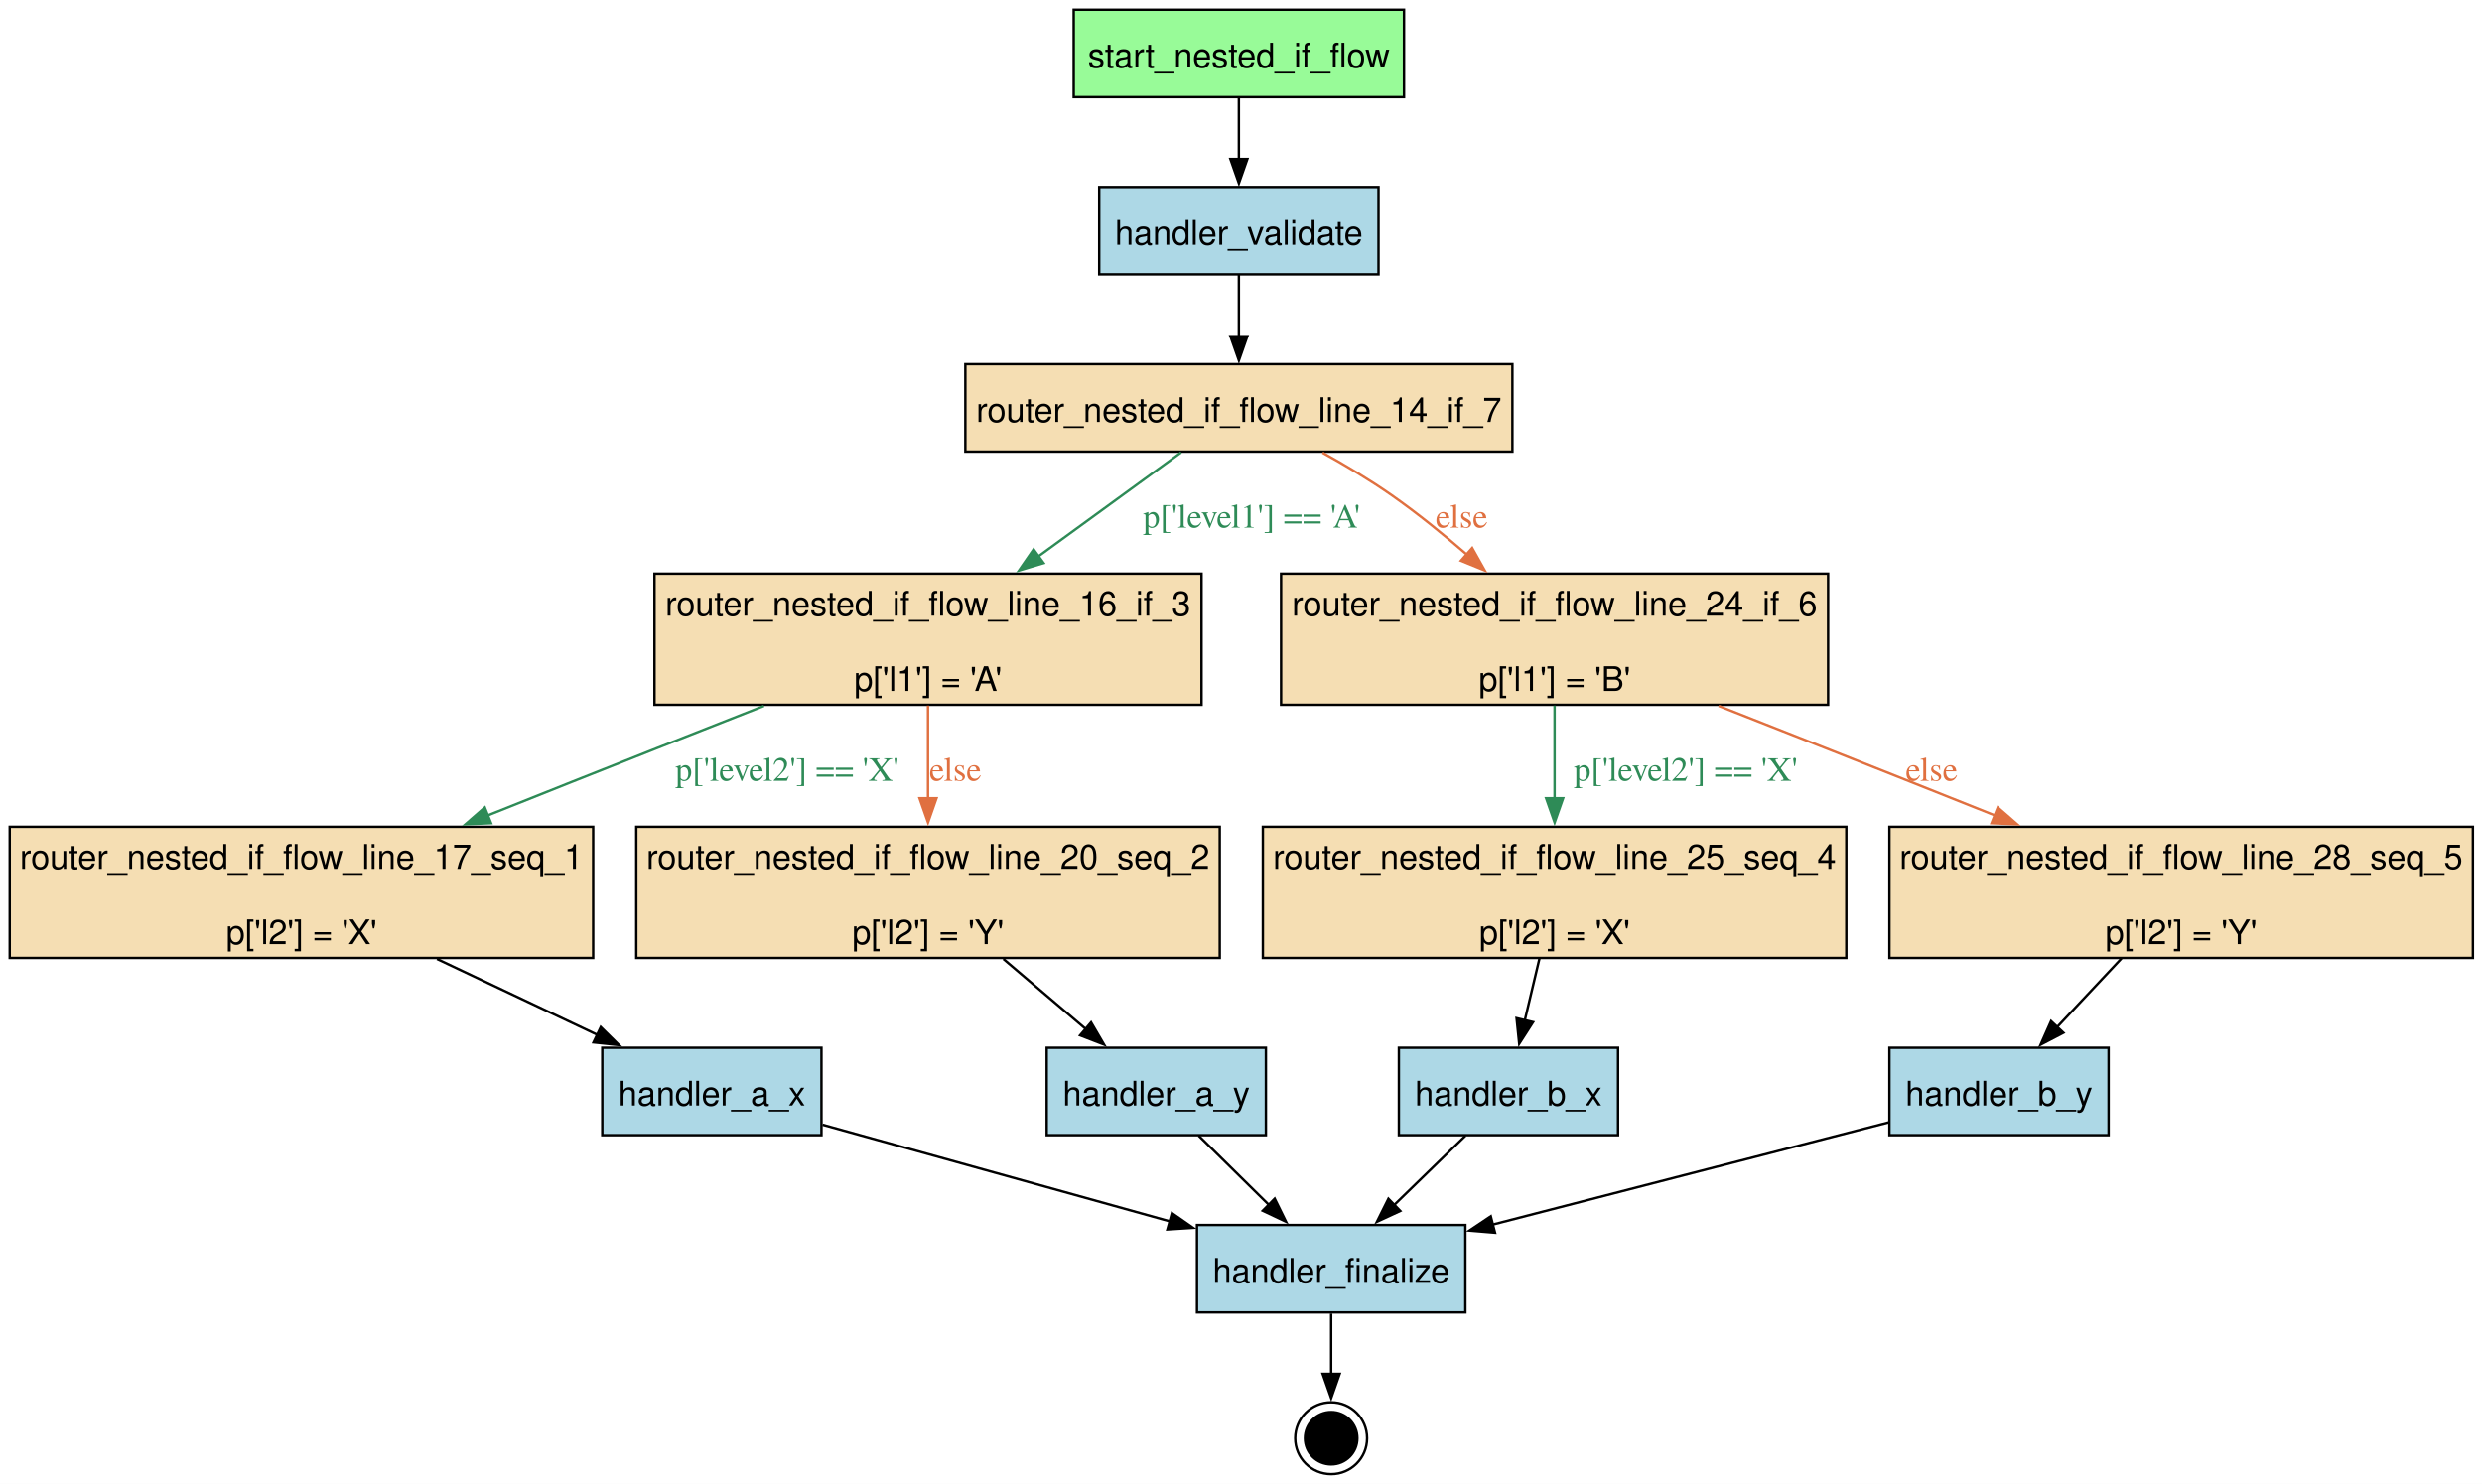
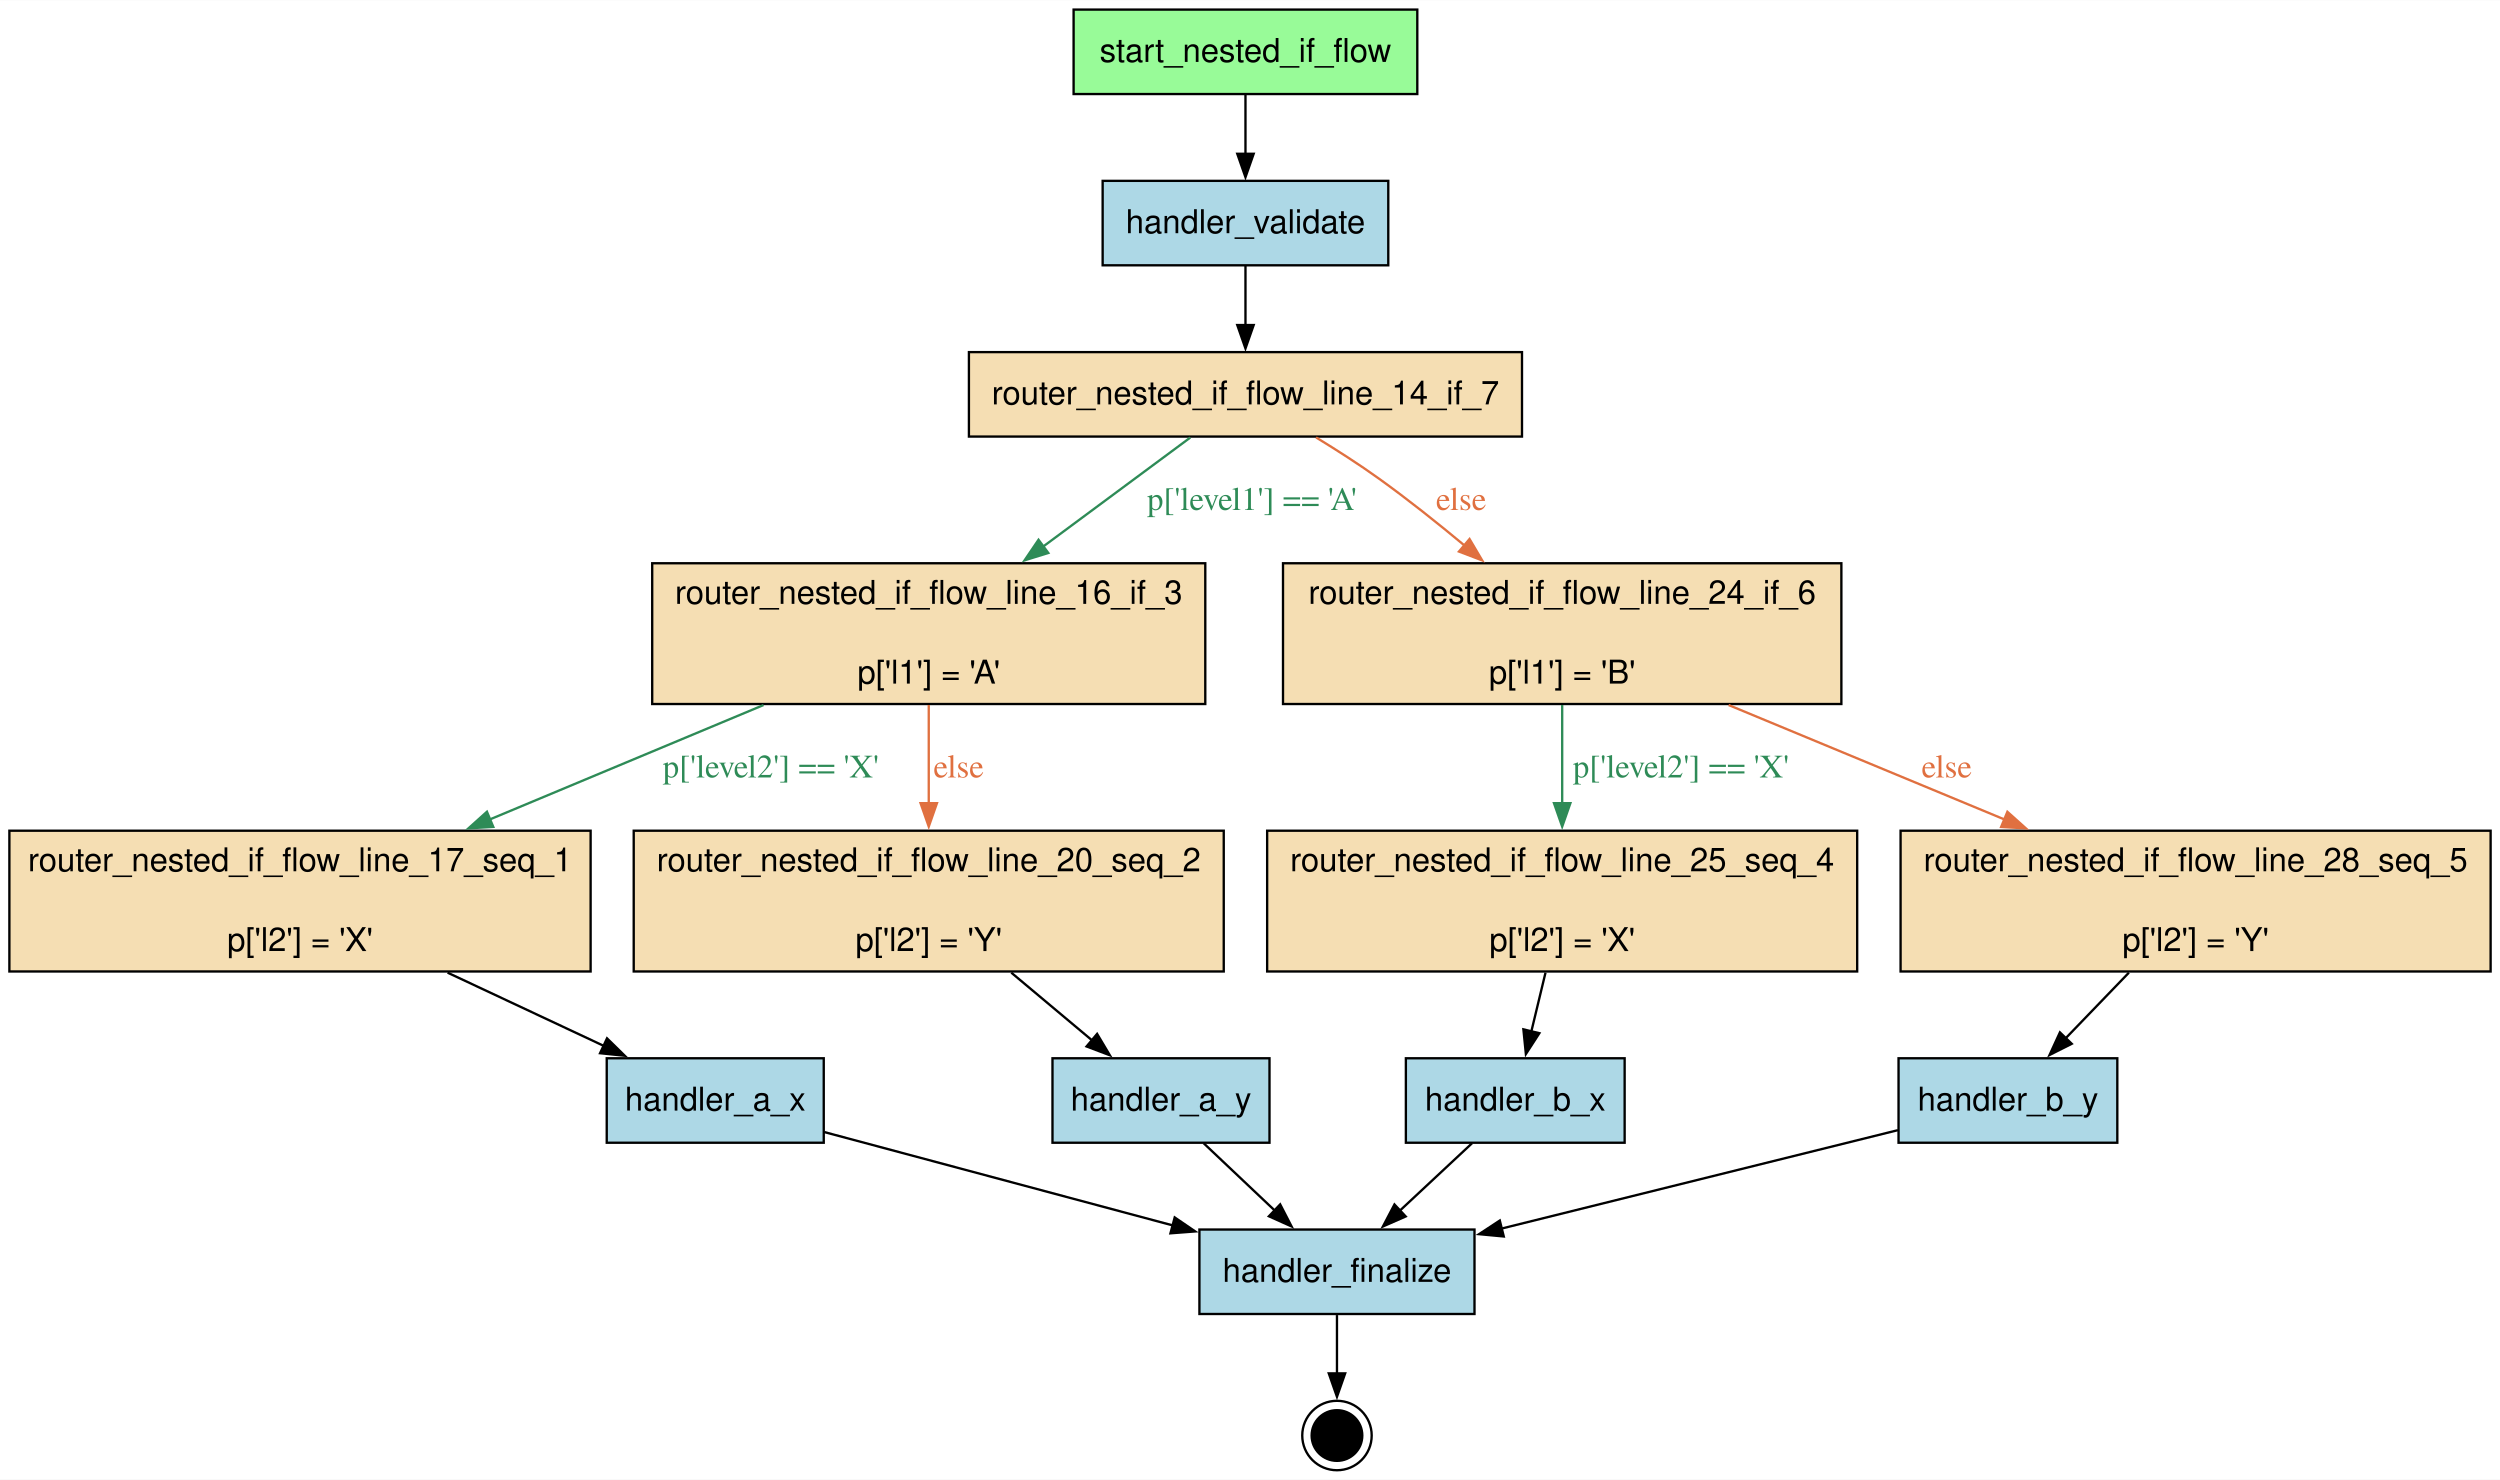
- <svg xmlns="http://www.w3.org/2000/svg" width="1022pt" height="611pt" viewBox="0.00 0.00 1022.00 611.00">
-   <g id="graph0" class="graph" transform="scale(1 1) rotate(0) translate(4 607.1)">
-     <polygon fill="white" stroke="none" points="-4,4 -4,-607.1 1018.25,-607.1 1018.25,4 -4,4" />
+ <svg xmlns="http://www.w3.org/2000/svg" width="1066pt" height="631pt" viewBox="0.00 0.00 1065.62 630.60">
+   <g id="graph0" class="graph" transform="scale(1 1) rotate(0) translate(4 626.6)">
+     <polygon fill="white" stroke="none" points="-4,4 -4,-626.6 1061.62,-626.6 1061.62,4 -4,4" />
    <g id="node1" class="node">
-       <polygon fill="palegreen" stroke="black" points="574.12,-603.1 438.12,-603.1 438.12,-567.1 574.12,-567.1 574.12,-603.1" />
-       <text xml:space="preserve" text-anchor="middle" x="506.12" y="-579.3" font-family="Helvetica,sans-Serif" font-size="14.00">start_nested_if_flow</text>
+       <polygon fill="palegreen" stroke="black" points="600.12,-622.6 453.62,-622.6 453.62,-586.6 600.12,-586.6 600.12,-622.6" />
+       <text text-anchor="middle" x="526.88" y="-600.3" font-family="Helvetica,sans-Serif" font-size="14.00">start_nested_if_flow</text>
    </g>
    <g id="node7" class="node">
-       <polygon fill="lightblue" stroke="black" points="563.62,-530.1 448.62,-530.1 448.62,-494.1 563.62,-494.1 563.62,-530.1" />
-       <text xml:space="preserve" text-anchor="middle" x="506.12" y="-506.3" font-family="Helvetica,sans-Serif" font-size="14.00">handler_validate</text>
+       <polygon fill="lightblue" stroke="black" points="587.75,-549.6 466,-549.6 466,-513.6 587.75,-513.6 587.75,-549.6" />
+       <text text-anchor="middle" x="526.88" y="-527.3" font-family="Helvetica,sans-Serif" font-size="14.00">handler_validate</text>
    </g>
    <g id="edge1" class="edge">
-       <path fill="none" stroke="black" d="M506.12,-566.91C506.12,-559.33 506.12,-550.2 506.12,-541.64" />
-       <polygon fill="black" stroke="black" points="509.63,-541.64 506.13,-531.64 502.63,-541.64 509.63,-541.64" />
+       <path fill="none" stroke="black" d="M526.88,-586.41C526.88,-578.83 526.88,-569.7 526.88,-561.14" />
+       <polygon fill="black" stroke="black" points="530.38,-561.14 526.88,-551.14 523.38,-561.14 530.38,-561.14" />
    </g>
    <g id="node2" class="node">
-       <polygon fill="lightblue" stroke="black" points="334.25,-175.6 244,-175.6 244,-139.6 334.25,-139.6 334.25,-175.6" />
-       <text xml:space="preserve" text-anchor="middle" x="289.12" y="-151.8" font-family="Helvetica,sans-Serif" font-size="14.00">handler_a_x</text>
+       <polygon fill="lightblue" stroke="black" points="347.12,-175.6 254.62,-175.6 254.62,-139.6 347.12,-139.6 347.12,-175.6" />
+       <text text-anchor="middle" x="300.88" y="-153.3" font-family="Helvetica,sans-Serif" font-size="14.00">handler_a_x</text>
    </g>
    <g id="node6" class="node">
-       <polygon fill="lightblue" stroke="black" points="599.38,-102.6 488.88,-102.6 488.88,-66.6 599.38,-66.6 599.38,-102.6" />
-       <text xml:space="preserve" text-anchor="middle" x="544.12" y="-78.8" font-family="Helvetica,sans-Serif" font-size="14.00">handler_finalize</text>
+       <polygon fill="lightblue" stroke="black" points="624.5,-102.6 507.25,-102.6 507.25,-66.6 624.5,-66.6 624.5,-102.6" />
+       <text text-anchor="middle" x="565.88" y="-80.3" font-family="Helvetica,sans-Serif" font-size="14.00">handler_finalize</text>
    </g>
    <g id="edge13" class="edge">
-       <path fill="none" stroke="black" d="M334.71,-143.91C374.55,-132.82 432.88,-116.57 477.87,-104.05" />
-       <polygon fill="black" stroke="black" points="478.56,-107.49 487.25,-101.43 476.68,-100.75 478.56,-107.49" />
+       <path fill="none" stroke="black" d="M347.34,-144.15C388.43,-133.14 448.96,-116.92 495.91,-104.35" />
+       <polygon fill="black" stroke="black" points="496.71,-107.76 505.46,-101.79 494.9,-100.99 496.71,-107.76" />
    </g>
    <g id="node3" class="node">
-       <polygon fill="lightblue" stroke="black" points="517.25,-175.6 427,-175.6 427,-139.6 517.25,-139.6 517.25,-175.6" />
-       <text xml:space="preserve" text-anchor="middle" x="472.12" y="-151.8" font-family="Helvetica,sans-Serif" font-size="14.00">handler_a_y</text>
+       <polygon fill="lightblue" stroke="black" points="537.12,-175.6 444.62,-175.6 444.62,-139.6 537.12,-139.6 537.12,-175.6" />
+       <text text-anchor="middle" x="490.88" y="-153.3" font-family="Helvetica,sans-Serif" font-size="14.00">handler_a_y</text>
    </g>
    <g id="edge14" class="edge">
-       <path fill="none" stroke="black" d="M489.55,-139.41C498.25,-130.84 508.92,-120.31 518.53,-110.84" />
-       <polygon fill="black" stroke="black" points="520.87,-113.45 525.53,-103.94 515.95,-108.47 520.87,-113.45" />
+       <path fill="none" stroke="black" d="M509.03,-139.41C518.18,-130.76 529.43,-120.1 539.51,-110.56" />
+       <polygon fill="black" stroke="black" points="541.67,-113.33 546.53,-103.92 536.86,-108.25 541.67,-113.33" />
    </g>
    <g id="node4" class="node">
-       <polygon fill="lightblue" stroke="black" points="662.25,-175.6 572,-175.6 572,-139.6 662.25,-139.6 662.25,-175.6" />
-       <text xml:space="preserve" text-anchor="middle" x="617.12" y="-151.8" font-family="Helvetica,sans-Serif" font-size="14.00">handler_b_x</text>
+       <polygon fill="lightblue" stroke="black" points="688.5,-175.6 595.25,-175.6 595.25,-139.6 688.5,-139.6 688.5,-175.6" />
+       <text text-anchor="middle" x="641.88" y="-153.3" font-family="Helvetica,sans-Serif" font-size="14.00">handler_b_x</text>
    </g>
    <g id="edge15" class="edge">
-       <path fill="none" stroke="black" d="M599.45,-139.41C590.64,-130.84 579.81,-120.31 570.08,-110.84" />
-       <polygon fill="black" stroke="black" points="572.58,-108.39 562.97,-103.93 567.7,-113.41 572.58,-108.39" />
+       <path fill="none" stroke="black" d="M623.48,-139.41C614.21,-130.76 602.8,-120.1 592.59,-110.56" />
+       <polygon fill="black" stroke="black" points="595.17,-108.18 585.47,-103.91 590.39,-113.29 595.17,-108.18" />
    </g>
    <g id="node5" class="node">
-       <polygon fill="lightblue" stroke="black" points="864.25,-175.6 774,-175.6 774,-139.6 864.25,-139.6 864.25,-175.6" />
-       <text xml:space="preserve" text-anchor="middle" x="819.12" y="-151.8" font-family="Helvetica,sans-Serif" font-size="14.00">handler_b_y</text>
+       <polygon fill="lightblue" stroke="black" points="898.5,-175.6 805.25,-175.6 805.25,-139.6 898.5,-139.6 898.5,-175.6" />
+       <text text-anchor="middle" x="851.88" y="-153.3" font-family="Helvetica,sans-Serif" font-size="14.00">handler_b_y</text>
    </g>
    <g id="edge16" class="edge">
-       <path fill="none" stroke="black" d="M773.71,-144.88C729.32,-133.41 661.23,-115.83 610.72,-102.79" />
-       <polygon fill="black" stroke="black" points="611.6,-99.41 601.04,-100.29 609.85,-106.18 611.6,-99.41" />
+       <path fill="none" stroke="black" d="M804.97,-144.96C759.03,-133.55 688.47,-116.03 635.89,-102.98" />
+       <polygon fill="black" stroke="black" points="636.98,-99.64 626.43,-100.63 635.29,-106.44 636.98,-99.64" />
    </g>
    <g id="node15" class="node">
-       <ellipse fill="black" stroke="black" cx="544.12" cy="-14.8" rx="10.8" ry="10.8" />
-       <ellipse fill="none" stroke="black" cx="544.12" cy="-14.8" rx="14.8" ry="14.8" />
+       <ellipse fill="black" stroke="black" cx="565.88" cy="-14.8" rx="10.8" ry="10.8" />
+       <ellipse fill="none" stroke="black" cx="565.88" cy="-14.8" rx="14.8" ry="14.8" />
    </g>
    <g id="edge17" class="edge">
-       <path fill="none" stroke="black" d="M544.12,-66.14C544.12,-58.55 544.12,-49.5 544.12,-41.19" />
-       <polygon fill="black" stroke="black" points="547.63,-41.3 544.13,-31.3 540.63,-41.3 547.63,-41.3" />
+       <path fill="none" stroke="black" d="M565.88,-66.14C565.88,-58.55 565.88,-49.5 565.88,-41.19" />
+       <polygon fill="black" stroke="black" points="569.38,-41.3 565.88,-31.3 562.38,-41.3 569.38,-41.3" />
    </g>
    <g id="node8" class="node">
-       <polygon fill="wheat" stroke="black" points="618.75,-457.1 393.5,-457.1 393.5,-421.1 618.75,-421.1 618.75,-457.1" />
-       <text xml:space="preserve" text-anchor="middle" x="506.12" y="-433.3" font-family="Helvetica,sans-Serif" font-size="14.00">router_nested_if_flow_line_14_if_7</text>
+       <polygon fill="wheat" stroke="black" points="644.75,-476.6 409,-476.6 409,-440.6 644.75,-440.6 644.75,-476.6" />
+       <text text-anchor="middle" x="526.88" y="-454.3" font-family="Helvetica,sans-Serif" font-size="14.00">router_nested_if_flow_line_14_if_7</text>
    </g>
    <g id="edge2" class="edge">
-       <path fill="none" stroke="black" d="M506.12,-493.91C506.12,-486.33 506.12,-477.2 506.12,-468.64" />
-       <polygon fill="black" stroke="black" points="509.63,-468.64 506.13,-458.64 502.63,-468.64 509.63,-468.64" />
+       <path fill="none" stroke="black" d="M526.88,-513.41C526.88,-505.83 526.88,-496.7 526.88,-488.14" />
+       <polygon fill="black" stroke="black" points="530.38,-488.14 526.88,-478.14 523.38,-488.14 530.38,-488.14" />
    </g>
    <g id="node9" class="node">
-       <polygon fill="wheat" stroke="black" points="490.75,-370.85 265.5,-370.85 265.5,-316.85 490.75,-316.85 490.75,-370.85" />
-       <text xml:space="preserve" text-anchor="middle" x="378.12" y="-353.55" font-family="Helvetica,sans-Serif" font-size="14.00">router_nested_if_flow_line_16_if_3</text>
-       <text xml:space="preserve" text-anchor="middle" x="378.12" y="-322.55" font-family="Helvetica,sans-Serif" font-size="14.00">p['l1'] = 'A'</text>
+       <polygon fill="wheat" stroke="black" points="509.75,-386.6 274,-386.6 274,-326.6 509.75,-326.6 509.75,-386.6" />
+       <text text-anchor="middle" x="391.88" y="-369.3" font-family="Helvetica,sans-Serif" font-size="14.00">router_nested_if_flow_line_16_if_3</text>
+       <text text-anchor="middle" x="391.88" y="-335.3" font-family="Helvetica,sans-Serif" font-size="14.00">p['l1'] = 'A'</text>
    </g>
    <g id="edge11" class="edge">
-       <path fill="none" stroke="#2e8b57" d="M482.35,-420.78C465.87,-408.78 443.41,-392.41 423.56,-377.95" />
-       <polygon fill="#2e8b57" stroke="#2e8b57" points="425.73,-375.2 415.58,-372.14 421.61,-380.86 425.73,-375.2" />
-       <text xml:space="preserve" text-anchor="middle" x="511.35" y="-389.8" font-family="Times,serif" font-size="14.00" fill="#2e8b57">p['level1'] == 'A'</text>
+       <path fill="none" stroke="#2e8b57" d="M503.36,-440.18C486.04,-427.35 461.88,-409.46 440.48,-393.6" />
+       <polygon fill="#2e8b57" stroke="#2e8b57" points="442.84,-390.99 432.72,-387.85 438.67,-396.62 442.84,-390.99" />
+       <text text-anchor="middle" x="529.61" y="-409.3" font-family="Times,serif" font-size="14.00" fill="#2e8b57">p['level1'] == 'A'</text>
    </g>
    <g id="node12" class="node">
-       <polygon fill="wheat" stroke="black" points="748.75,-370.85 523.5,-370.85 523.5,-316.85 748.75,-316.85 748.75,-370.85" />
-       <text xml:space="preserve" text-anchor="middle" x="636.12" y="-353.55" font-family="Helvetica,sans-Serif" font-size="14.00">router_nested_if_flow_line_24_if_6</text>
-       <text xml:space="preserve" text-anchor="middle" x="636.12" y="-322.55" font-family="Helvetica,sans-Serif" font-size="14.00">p['l1'] = 'B'</text>
+       <polygon fill="wheat" stroke="black" points="780.88,-386.6 542.88,-386.6 542.88,-326.6 780.88,-326.6 780.88,-386.6" />
+       <text text-anchor="middle" x="661.88" y="-369.3" font-family="Helvetica,sans-Serif" font-size="14.00">router_nested_if_flow_line_24_if_6</text>
+       <text text-anchor="middle" x="661.88" y="-335.3" font-family="Helvetica,sans-Serif" font-size="14.00">p['l1'] = 'B'</text>
    </g>
    <g id="edge12" class="edge">
-       <path fill="none" stroke="#e07040" d="M540.59,-420.65C550.08,-415.39 560.21,-409.35 569.12,-403.1 579.56,-395.78 590.25,-387.12 599.93,-378.74" />
-       <polygon fill="#e07040" stroke="#e07040" points="602.19,-381.41 607.37,-372.17 597.56,-376.16 602.19,-381.41" />
-       <text xml:space="preserve" text-anchor="middle" x="597.84" y="-389.8" font-family="Times,serif" font-size="14.00" fill="#e07040">else</text>
+       <path fill="none" stroke="#e07040" d="M556.98,-440.22C565.82,-434.83 575.39,-428.7 583.88,-422.6 596.08,-413.83 608.81,-403.7 620.36,-394.07" />
+       <polygon fill="#e07040" stroke="#e07040" points="622.39,-396.94 627.78,-387.82 617.88,-391.59 622.39,-396.94" />
+       <text text-anchor="middle" x="618.81" y="-409.3" font-family="Times,serif" font-size="14.00" fill="#e07040">else</text>
    </g>
    <g id="node10" class="node">
-       <polygon fill="wheat" stroke="black" points="240.25,-266.6 0,-266.6 0,-212.6 240.25,-212.6 240.25,-266.6" />
-       <text xml:space="preserve" text-anchor="middle" x="120.12" y="-249.3" font-family="Helvetica,sans-Serif" font-size="14.00">router_nested_if_flow_line_17_seq_1</text>
-       <text xml:space="preserve" text-anchor="middle" x="120.12" y="-218.3" font-family="Helvetica,sans-Serif" font-size="14.00">p['l2'] = 'X'</text>
+       <polygon fill="wheat" stroke="black" points="247.75,-272.6 0,-272.6 0,-212.6 247.75,-212.6 247.75,-272.6" />
+       <text text-anchor="middle" x="123.88" y="-255.3" font-family="Helvetica,sans-Serif" font-size="14.00">router_nested_if_flow_line_17_seq_1</text>
+       <text text-anchor="middle" x="123.88" y="-221.3" font-family="Helvetica,sans-Serif" font-size="14.00">p['l2'] = 'X'</text>
    </g>
    <g id="edge5" class="edge">
-       <path fill="none" stroke="#2e8b57" d="M310.58,-316.38C295.92,-310.62 280.5,-304.54 266.12,-298.85 243.56,-289.92 219.06,-280.16 196.69,-271.23" />
-       <polygon fill="#2e8b57" stroke="#2e8b57" points="198.22,-268.08 187.64,-267.62 195.63,-274.58 198.22,-268.08" />
-       <text xml:space="preserve" text-anchor="middle" x="320.12" y="-285.55" font-family="Times,serif" font-size="14.00" fill="#2e8b57">p['level2'] == 'X'</text>
+       <path fill="none" stroke="#2e8b57" d="M321.46,-326.17C285.6,-311.19 241.82,-292.89 204.6,-277.33" />
+       <polygon fill="#2e8b57" stroke="#2e8b57" points="206.26,-274.23 195.68,-273.61 203.56,-280.69 206.26,-274.23" />
+       <text text-anchor="middle" x="324.55" y="-295.3" font-family="Times,serif" font-size="14.00" fill="#2e8b57">p['level2'] == 'X'</text>
    </g>
    <g id="node11" class="node">
-       <polygon fill="wheat" stroke="black" points="498.25,-266.6 258,-266.6 258,-212.6 498.25,-212.6 498.25,-266.6" />
-       <text xml:space="preserve" text-anchor="middle" x="378.12" y="-249.3" font-family="Helvetica,sans-Serif" font-size="14.00">router_nested_if_flow_line_20_seq_2</text>
-       <text xml:space="preserve" text-anchor="middle" x="378.12" y="-218.3" font-family="Helvetica,sans-Serif" font-size="14.00">p['l2'] = 'Y'</text>
+       <polygon fill="wheat" stroke="black" points="517.62,-272.6 266.12,-272.6 266.12,-212.6 517.62,-212.6 517.62,-272.6" />
+       <text text-anchor="middle" x="391.88" y="-255.3" font-family="Helvetica,sans-Serif" font-size="14.00">router_nested_if_flow_line_20_seq_2</text>
+       <text text-anchor="middle" x="391.88" y="-221.3" font-family="Helvetica,sans-Serif" font-size="14.00">p['l2'] = 'Y'</text>
    </g>
    <g id="edge6" class="edge">
-       <path fill="none" stroke="#e07040" d="M378.12,-316.52C378.12,-304.83 378.12,-290.86 378.12,-278.11" />
-       <polygon fill="#e07040" stroke="#e07040" points="381.63,-278.36 378.13,-268.36 374.63,-278.36 381.63,-278.36" />
-       <text xml:space="preserve" text-anchor="middle" x="389.38" y="-285.55" font-family="Times,serif" font-size="14.00" fill="#e07040">else</text>
+       <path fill="none" stroke="#e07040" d="M391.88,-326.17C391.88,-313.31 391.88,-298.02 391.88,-284.11" />
+       <polygon fill="#e07040" stroke="#e07040" points="395.38,-284.34 391.88,-274.34 388.38,-284.34 395.38,-284.34" />
+       <text text-anchor="middle" x="404.62" y="-295.3" font-family="Times,serif" font-size="14.00" fill="#e07040">else</text>
    </g>
    <g id="edge3" class="edge">
-       <path fill="none" stroke="black" d="M175.93,-212.18C197.3,-202.07 221.45,-190.64 241.93,-180.94" />
-       <polygon fill="black" stroke="black" points="243.37,-184.13 250.91,-176.69 240.37,-177.81 243.37,-184.13" />
+       <path fill="none" stroke="black" d="M186.78,-212.1C208.69,-201.83 232.9,-190.48 253.36,-180.88" />
+       <polygon fill="black" stroke="black" points="254.74,-184.1 262.31,-176.68 251.77,-177.76 254.74,-184.1" />
    </g>
    <g id="edge4" class="edge">
-       <path fill="none" stroke="black" d="M409.16,-212.18C420.11,-202.87 432.37,-192.44 443.14,-183.27" />
-       <polygon fill="black" stroke="black" points="445.27,-186.05 450.62,-176.9 440.74,-180.72 445.27,-186.05" />
+       <path fill="none" stroke="black" d="M427.06,-212.1C438.35,-202.64 450.72,-192.26 461.55,-183.19" />
+       <polygon fill="black" stroke="black" points="463.64,-186 469.06,-176.89 459.14,-180.64 463.64,-186" />
    </g>
    <g id="node13" class="node">
-       <polygon fill="wheat" stroke="black" points="756.25,-266.6 516,-266.6 516,-212.6 756.25,-212.6 756.25,-266.6" />
-       <text xml:space="preserve" text-anchor="middle" x="636.12" y="-249.3" font-family="Helvetica,sans-Serif" font-size="14.00">router_nested_if_flow_line_25_seq_4</text>
-       <text xml:space="preserve" text-anchor="middle" x="636.12" y="-218.3" font-family="Helvetica,sans-Serif" font-size="14.00">p['l2'] = 'X'</text>
+       <polygon fill="wheat" stroke="black" points="787.62,-272.6 536.12,-272.6 536.12,-212.6 787.62,-212.6 787.62,-272.6" />
+       <text text-anchor="middle" x="661.88" y="-255.3" font-family="Helvetica,sans-Serif" font-size="14.00">router_nested_if_flow_line_25_seq_4</text>
+       <text text-anchor="middle" x="661.88" y="-221.3" font-family="Helvetica,sans-Serif" font-size="14.00">p['l2'] = 'X'</text>
    </g>
    <g id="edge9" class="edge">
-       <path fill="none" stroke="#2e8b57" d="M636.12,-316.52C636.12,-304.83 636.12,-290.86 636.12,-278.11" />
-       <polygon fill="#2e8b57" stroke="#2e8b57" points="639.63,-278.36 636.13,-268.36 632.63,-278.36 639.63,-278.36" />
-       <text xml:space="preserve" text-anchor="middle" x="690.12" y="-285.55" font-family="Times,serif" font-size="14.00" fill="#2e8b57">p['level2'] == 'X'</text>
+       <path fill="none" stroke="#2e8b57" d="M661.88,-326.17C661.88,-313.31 661.88,-298.02 661.88,-284.11" />
+       <polygon fill="#2e8b57" stroke="#2e8b57" points="665.38,-284.34 661.88,-274.34 658.38,-284.34 665.38,-284.34" />
+       <text text-anchor="middle" x="712.5" y="-295.3" font-family="Times,serif" font-size="14.00" fill="#2e8b57">p['level2'] == 'X'</text>
    </g>
    <g id="node14" class="node">
-       <polygon fill="wheat" stroke="black" points="1014.25,-266.6 774,-266.6 774,-212.6 1014.25,-212.6 1014.25,-266.6" />
-       <text xml:space="preserve" text-anchor="middle" x="894.12" y="-249.3" font-family="Helvetica,sans-Serif" font-size="14.00">router_nested_if_flow_line_28_seq_5</text>
-       <text xml:space="preserve" text-anchor="middle" x="894.12" y="-218.3" font-family="Helvetica,sans-Serif" font-size="14.00">p['l2'] = 'Y'</text>
+       <polygon fill="wheat" stroke="black" points="1057.62,-272.6 806.12,-272.6 806.12,-212.6 1057.62,-212.6 1057.62,-272.6" />
+       <text text-anchor="middle" x="931.88" y="-255.3" font-family="Helvetica,sans-Serif" font-size="14.00">router_nested_if_flow_line_28_seq_5</text>
+       <text text-anchor="middle" x="931.88" y="-221.3" font-family="Helvetica,sans-Serif" font-size="14.00">p['l2'] = 'Y'</text>
    </g>
    <g id="edge10" class="edge">
-       <path fill="none" stroke="#e07040" d="M703.67,-316.38C718.33,-310.62 733.75,-304.54 748.12,-298.85 770.69,-289.92 795.19,-280.16 817.56,-271.23" />
-       <polygon fill="#e07040" stroke="#e07040" points="818.62,-274.58 826.61,-267.62 816.03,-268.08 818.62,-274.58" />
-       <text xml:space="preserve" text-anchor="middle" x="791.39" y="-285.55" font-family="Times,serif" font-size="14.00" fill="#e07040">else</text>
+       <path fill="none" stroke="#e07040" d="M732.81,-326.17C768.95,-311.19 813.05,-292.89 850.55,-277.33" />
+       <polygon fill="#e07040" stroke="#e07040" points="851.65,-280.67 859.54,-273.6 848.97,-274.2 851.65,-280.67" />
+       <text text-anchor="middle" x="825.79" y="-295.3" font-family="Times,serif" font-size="14.00" fill="#e07040">else</text>
    </g>
    <g id="edge7" class="edge">
-       <path fill="none" stroke="black" d="M629.9,-212.41C627.96,-204.23 625.81,-195.17 623.84,-186.86" />
-       <polygon fill="black" stroke="black" points="627.27,-186.17 621.55,-177.25 620.46,-187.79 627.27,-186.17" />
+       <path fill="none" stroke="black" d="M654.77,-212.1C652.81,-203.96 650.68,-195.15 648.74,-187.07" />
+       <polygon fill="black" stroke="black" points="652.15,-186.29 646.4,-177.39 645.34,-187.93 652.15,-186.29" />
    </g>
    <g id="edge8" class="edge">
-       <path fill="none" stroke="black" d="M869.57,-212.41C861.02,-203.29 851.45,-193.08 842.96,-184.03" />
-       <polygon fill="black" stroke="black" points="845.65,-181.78 836.26,-176.88 840.55,-186.57 845.65,-181.78" />
+       <path fill="none" stroke="black" d="M903.44,-212.1C894.6,-202.92 884.92,-192.88 876.37,-184.01" />
+       <polygon fill="black" stroke="black" points="879.08,-181.78 869.62,-177.01 874.04,-186.64 879.08,-181.78" />
    </g>
  </g>
</svg>
